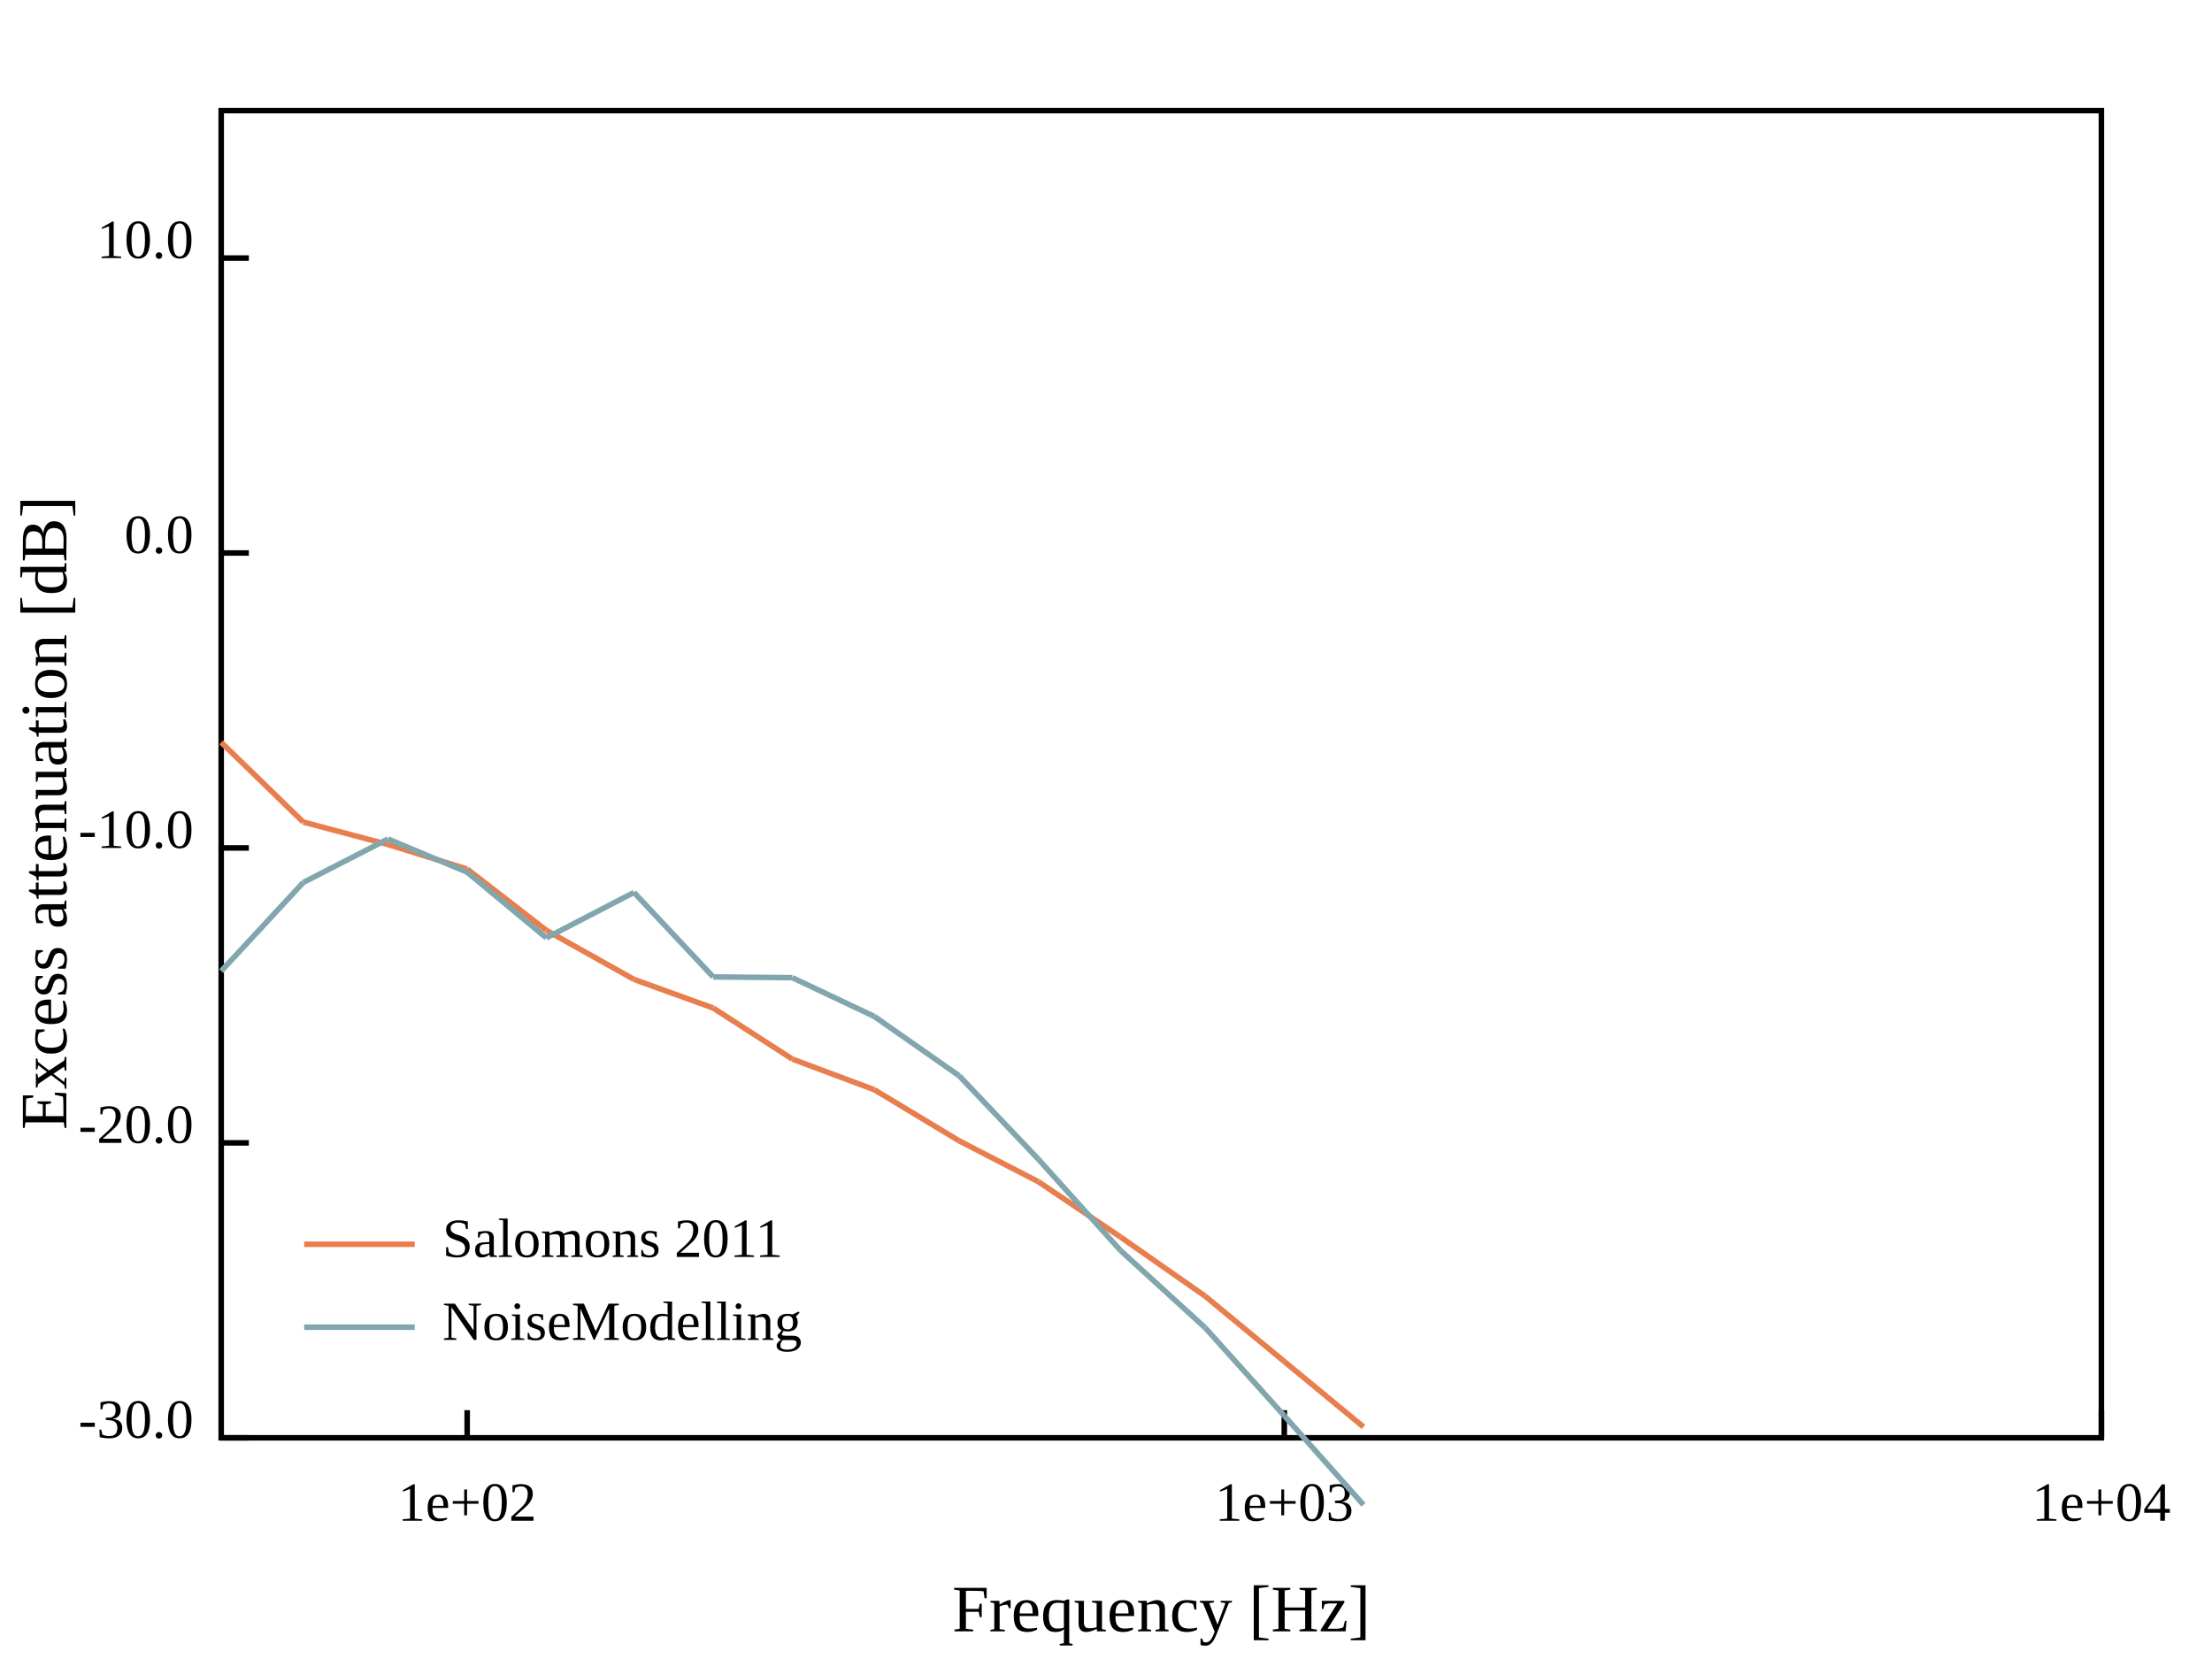
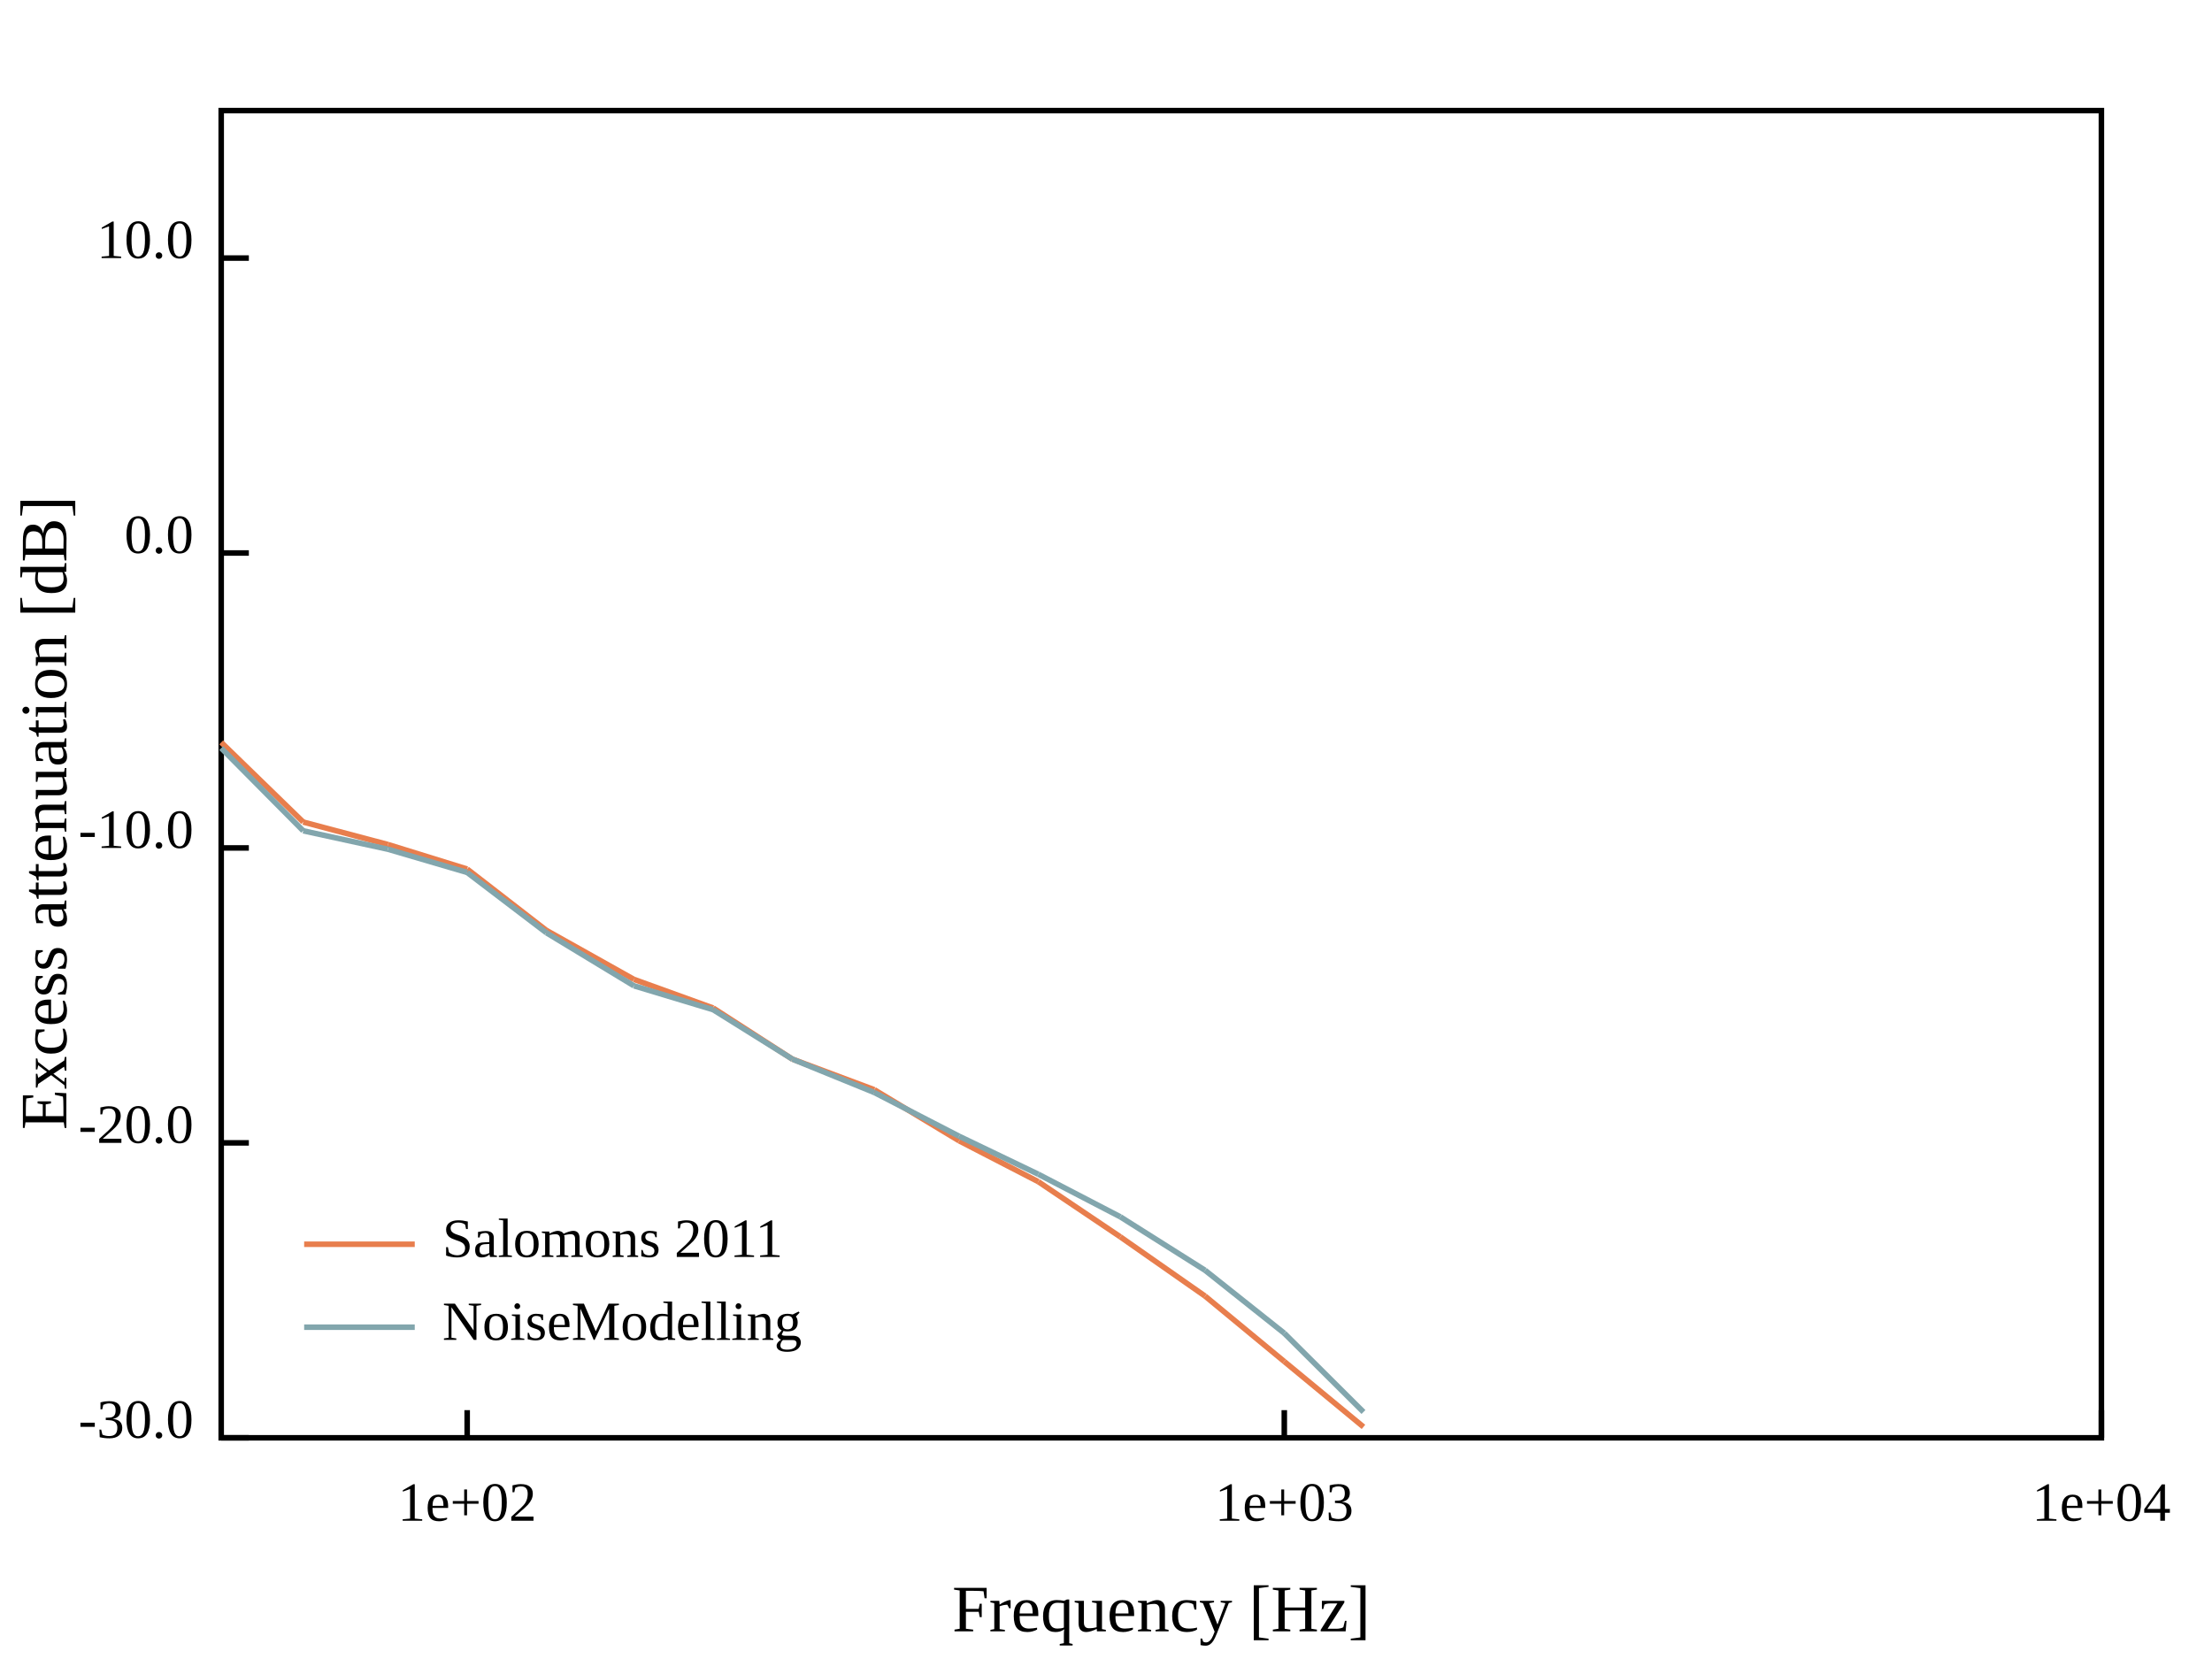
<svg xmlns="http://www.w3.org/2000/svg" height="300" width="400">
  <rect width="400" height="300" x="0" y="0" style="fill:white; stroke:none" />
  <rect width="340" height="240" x="40" y="20" style="fill:none; stroke-width:1;stroke:black" />
  <line x1="40" y1="260" x2="45" y2="260" style="fill:none; stroke-width:1; stroke:black" />
  <text x="35" y="260" text-anchor="end" style="stroke:none; fill:black; font-size:smaller">-30.0</text>
  <line x1="40" y1="206.667" x2="45" y2="206.667" style="fill:none; stroke-width:1; stroke:black" />
  <text x="35" y="206.667" text-anchor="end" style="stroke:none; fill:black; font-size:smaller">-20.0</text>
  <line x1="40" y1="153.333" x2="45" y2="153.333" style="fill:none; stroke-width:1; stroke:black" />
  <text x="35" y="153.333" text-anchor="end" style="stroke:none; fill:black; font-size:smaller">-10.0</text>
  <line x1="40" y1="100" x2="45" y2="100" style="fill:none; stroke-width:1; stroke:black" />
  <text x="35" y="100" text-anchor="end" style="stroke:none; fill:black; font-size:smaller">0.0</text>
  <line x1="40" y1="46.667" x2="45" y2="46.667" style="fill:none; stroke-width:1; stroke:black" />
  <text x="35" y="46.667" text-anchor="end" style="stroke:none; fill:black; font-size:smaller">10.0</text>
  <line x1="84.48" y1="260" x2="84.48" y2="255" style="fill:none; stroke-width:1; stroke:black" />
  <text x="84.48" y="275" text-anchor="middle" style="stroke:none; fill:black; font-size:smaller">1e+02</text>
  <line x1="232.24" y1="260" x2="232.24" y2="255" style="fill:none; stroke-width:1; stroke:black" />
  <text x="232.24" y="275" text-anchor="middle" style="stroke:none; fill:black; font-size:smaller">1e+03</text>
  <line x1="380" y1="260" x2="380" y2="255" style="fill:none; stroke-width:1; stroke:black" />
  <text x="380" y="275" text-anchor="middle" style="stroke:none; fill:black; font-size:smaller">1e+04</text>
  <line x1="40" y1="134.242" x2="54.831" y2="148.653" style="fill:none; stroke-width:1; stroke:rgb(232,126,77)" />
  <line x1="54.831" y1="148.653" x2="70.161" y2="152.717" style="fill:none; stroke-width:1; stroke:rgb(232,126,77)" />
  <line x1="70.161" y1="152.717" x2="84.48" y2="157.152" style="fill:none; stroke-width:1; stroke:rgb(232,126,77)" />
  <line x1="84.48" y1="157.152" x2="98.8" y2="168.237" style="fill:none; stroke-width:1; stroke:rgb(232,126,77)" />
  <line x1="98.8" y1="168.237" x2="114.641" y2="177.105" style="fill:none; stroke-width:1; stroke:rgb(232,126,77)" />
  <line x1="114.641" y1="177.105" x2="128.96" y2="182.279" style="fill:none; stroke-width:1; stroke:rgb(232,126,77)" />
  <line x1="128.96" y1="182.279" x2="143.28" y2="191.517" style="fill:none; stroke-width:1; stroke:rgb(232,126,77)" />
  <line x1="143.28" y1="191.517" x2="158.11" y2="197.059" style="fill:none; stroke-width:1; stroke:rgb(232,126,77)" />
  <line x1="158.11" y1="197.059" x2="173.441" y2="206.297" style="fill:none; stroke-width:1; stroke:rgb(232,126,77)" />
  <line x1="173.441" y1="206.297" x2="187.76" y2="213.687" style="fill:none; stroke-width:1; stroke:rgb(232,126,77)" />
  <line x1="187.76" y1="213.687" x2="202.591" y2="223.664" style="fill:none; stroke-width:1; stroke:rgb(232,126,77)" />
  <line x1="202.591" y1="223.664" x2="217.921" y2="234.38" style="fill:none; stroke-width:1; stroke:rgb(232,126,77)" />
  <line x1="217.921" y1="234.38" x2="232.24" y2="246.205" style="fill:none; stroke-width:1; stroke:rgb(232,126,77)" />
  <line x1="232.24" y1="246.205" x2="246.559" y2="258.029" style="fill:none; stroke-width:1; stroke:rgb(232,126,77)" />
-   <line x1="40" y1="175.604" x2="54.831" y2="159.584" style="fill:none; stroke-width:1; stroke:rgb(130,166,173)" />
-   <line x1="54.831" y1="159.584" x2="70.161" y2="151.715" style="fill:none; stroke-width:1; stroke:rgb(130,166,173)" />
-   <line x1="70.161" y1="151.715" x2="84.48" y2="157.722" style="fill:none; stroke-width:1; stroke:rgb(130,166,173)" />
-   <line x1="84.48" y1="157.722" x2="98.8" y2="169.599" style="fill:none; stroke-width:1; stroke:rgb(130,166,173)" />
-   <line x1="98.8" y1="169.599" x2="114.641" y2="161.379" style="fill:none; stroke-width:1; stroke:rgb(130,166,173)" />
-   <line x1="114.641" y1="161.379" x2="128.96" y2="176.654" style="fill:none; stroke-width:1; stroke:rgb(130,166,173)" />
-   <line x1="128.96" y1="176.654" x2="143.28" y2="176.798" style="fill:none; stroke-width:1; stroke:rgb(130,166,173)" />
-   <line x1="143.28" y1="176.798" x2="158.11" y2="183.807" style="fill:none; stroke-width:1; stroke:rgb(130,166,173)" />
-   <line x1="158.11" y1="183.807" x2="173.441" y2="194.533" style="fill:none; stroke-width:1; stroke:rgb(130,166,173)" />
-   <line x1="173.441" y1="194.533" x2="187.76" y2="209.61" style="fill:none; stroke-width:1; stroke:rgb(130,166,173)" />
-   <line x1="187.76" y1="209.61" x2="202.591" y2="226.099" style="fill:none; stroke-width:1; stroke:rgb(130,166,173)" />
-   <line x1="202.591" y1="226.099" x2="217.921" y2="240.087" style="fill:none; stroke-width:1; stroke:rgb(130,166,173)" />
-   <line x1="217.921" y1="240.087" x2="232.24" y2="256.019" style="fill:none; stroke-width:1; stroke:rgb(130,166,173)" />
-   <line x1="232.24" y1="256.019" x2="246.559" y2="272.123" style="fill:none; stroke-width:1; stroke:rgb(130,166,173)" />
+   <line x1="40" y1="135.277" x2="54.831" y2="150.236" style="fill:none; stroke-width:1; stroke:rgb(130,166,173)" />
+   <line x1="54.831" y1="150.236" x2="70.161" y2="153.571" style="fill:none; stroke-width:1; stroke:rgb(130,166,173)" />
+   <line x1="70.161" y1="153.571" x2="84.48" y2="157.771" style="fill:none; stroke-width:1; stroke:rgb(130,166,173)" />
+   <line x1="84.48" y1="157.771" x2="98.8" y2="168.671" style="fill:none; stroke-width:1; stroke:rgb(130,166,173)" />
+   <line x1="98.8" y1="168.671" x2="114.641" y2="178.267" style="fill:none; stroke-width:1; stroke:rgb(130,166,173)" />
+   <line x1="114.641" y1="178.267" x2="128.96" y2="182.587" style="fill:none; stroke-width:1; stroke:rgb(130,166,173)" />
+   <line x1="128.96" y1="182.587" x2="143.28" y2="191.523" style="fill:none; stroke-width:1; stroke:rgb(130,166,173)" />
+   <line x1="143.28" y1="191.523" x2="158.11" y2="197.564" style="fill:none; stroke-width:1; stroke:rgb(130,166,173)" />
+   <line x1="158.11" y1="197.564" x2="173.441" y2="205.469" style="fill:none; stroke-width:1; stroke:rgb(130,166,173)" />
+   <line x1="173.441" y1="205.469" x2="187.76" y2="212.34" style="fill:none; stroke-width:1; stroke:rgb(130,166,173)" />
+   <line x1="187.76" y1="212.34" x2="202.591" y2="220.042" style="fill:none; stroke-width:1; stroke:rgb(130,166,173)" />
+   <line x1="202.591" y1="220.042" x2="217.921" y2="229.713" style="fill:none; stroke-width:1; stroke:rgb(130,166,173)" />
+   <line x1="217.921" y1="229.713" x2="232.24" y2="241.093" style="fill:none; stroke-width:1; stroke:rgb(130,166,173)" />
+   <line x1="232.24" y1="241.093" x2="246.559" y2="255.336" style="fill:none; stroke-width:1; stroke:rgb(130,166,173)" />
  <text x="210" y="295" text-anchor="middle" style="stroke:none; fill:black">Frequency [Hz]</text>
  <text x="5" y="140" transform="rotate(-90, 12, 140)" text-anchor="middle" style="stroke:none; fill:black">Excess attenuation [dB]</text>
  <line x1="55" y1="225" x2="75" y2="225" style="fill:none; stroke-width:1; stroke:rgb(232,126,77)" />
  <text x="80" y="225" dominant-baseline="middle" style="stroke:none; fill:black; font-size:smaller">Salomons 2011</text>
  <line x1="55" y1="240" x2="75" y2="240" style="fill:none; stroke-width:1; stroke:rgb(130,166,173)" />
  <text x="80" y="240" dominant-baseline="middle" style="stroke:none; fill:black; font-size:smaller">NoiseModelling</text>
</svg>
